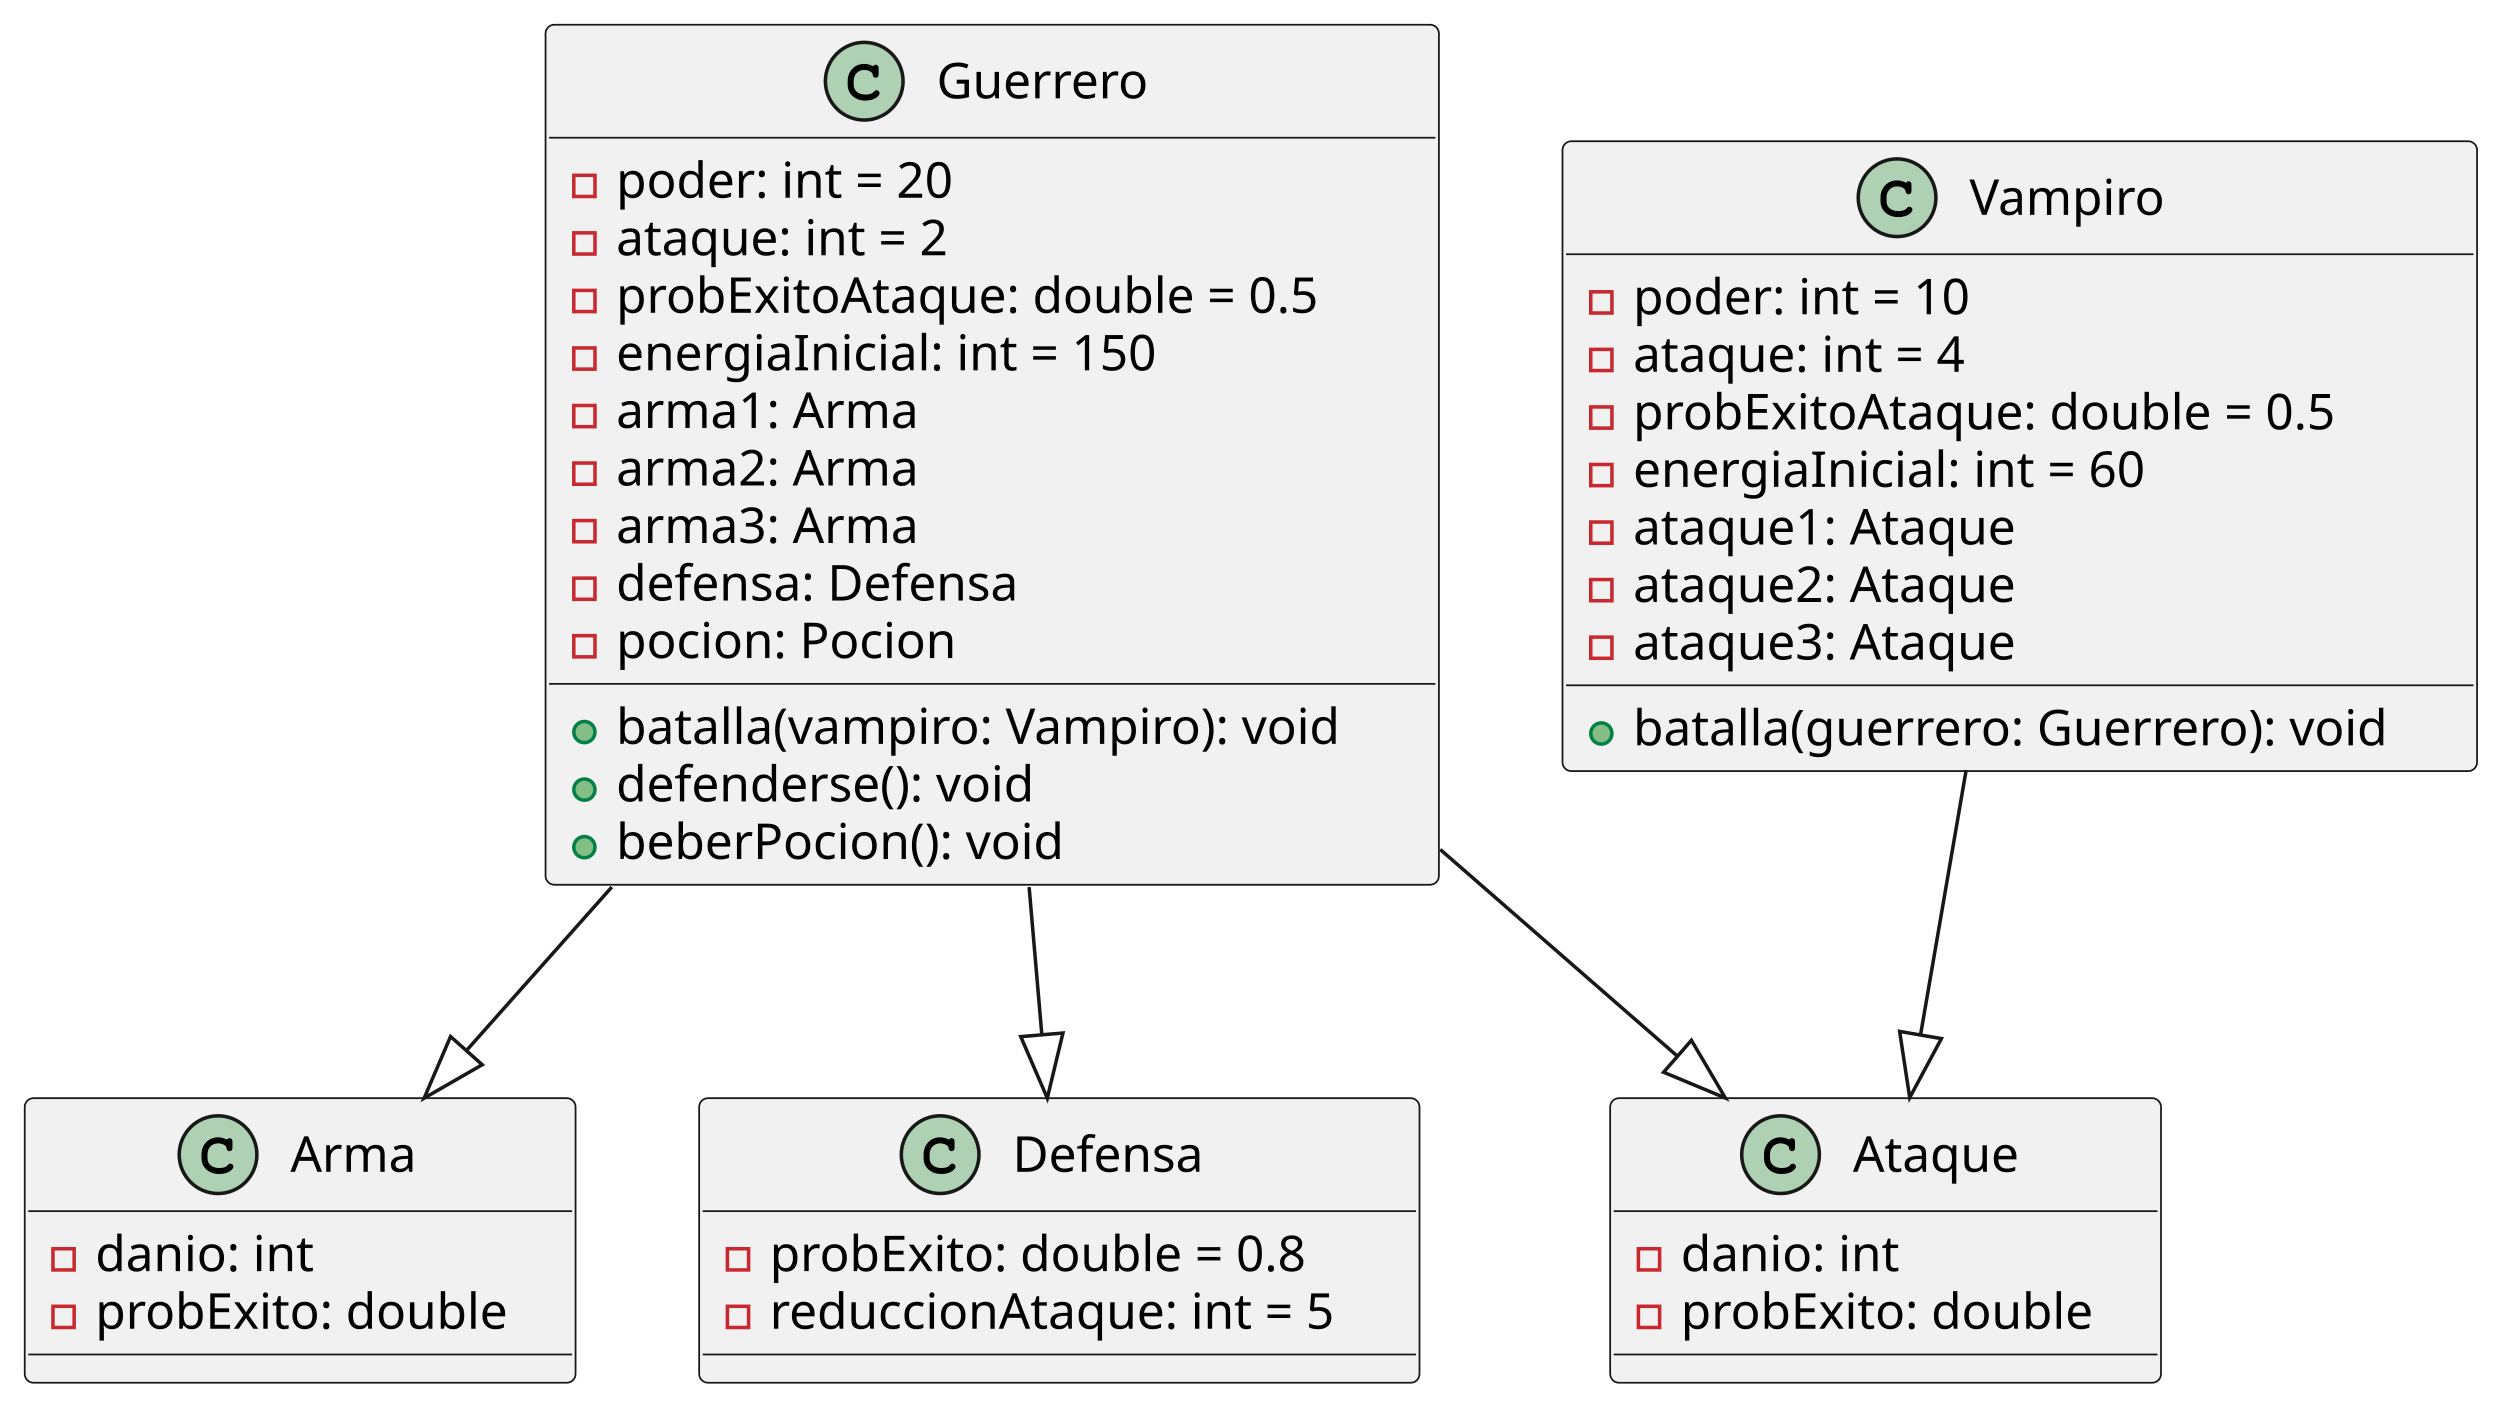
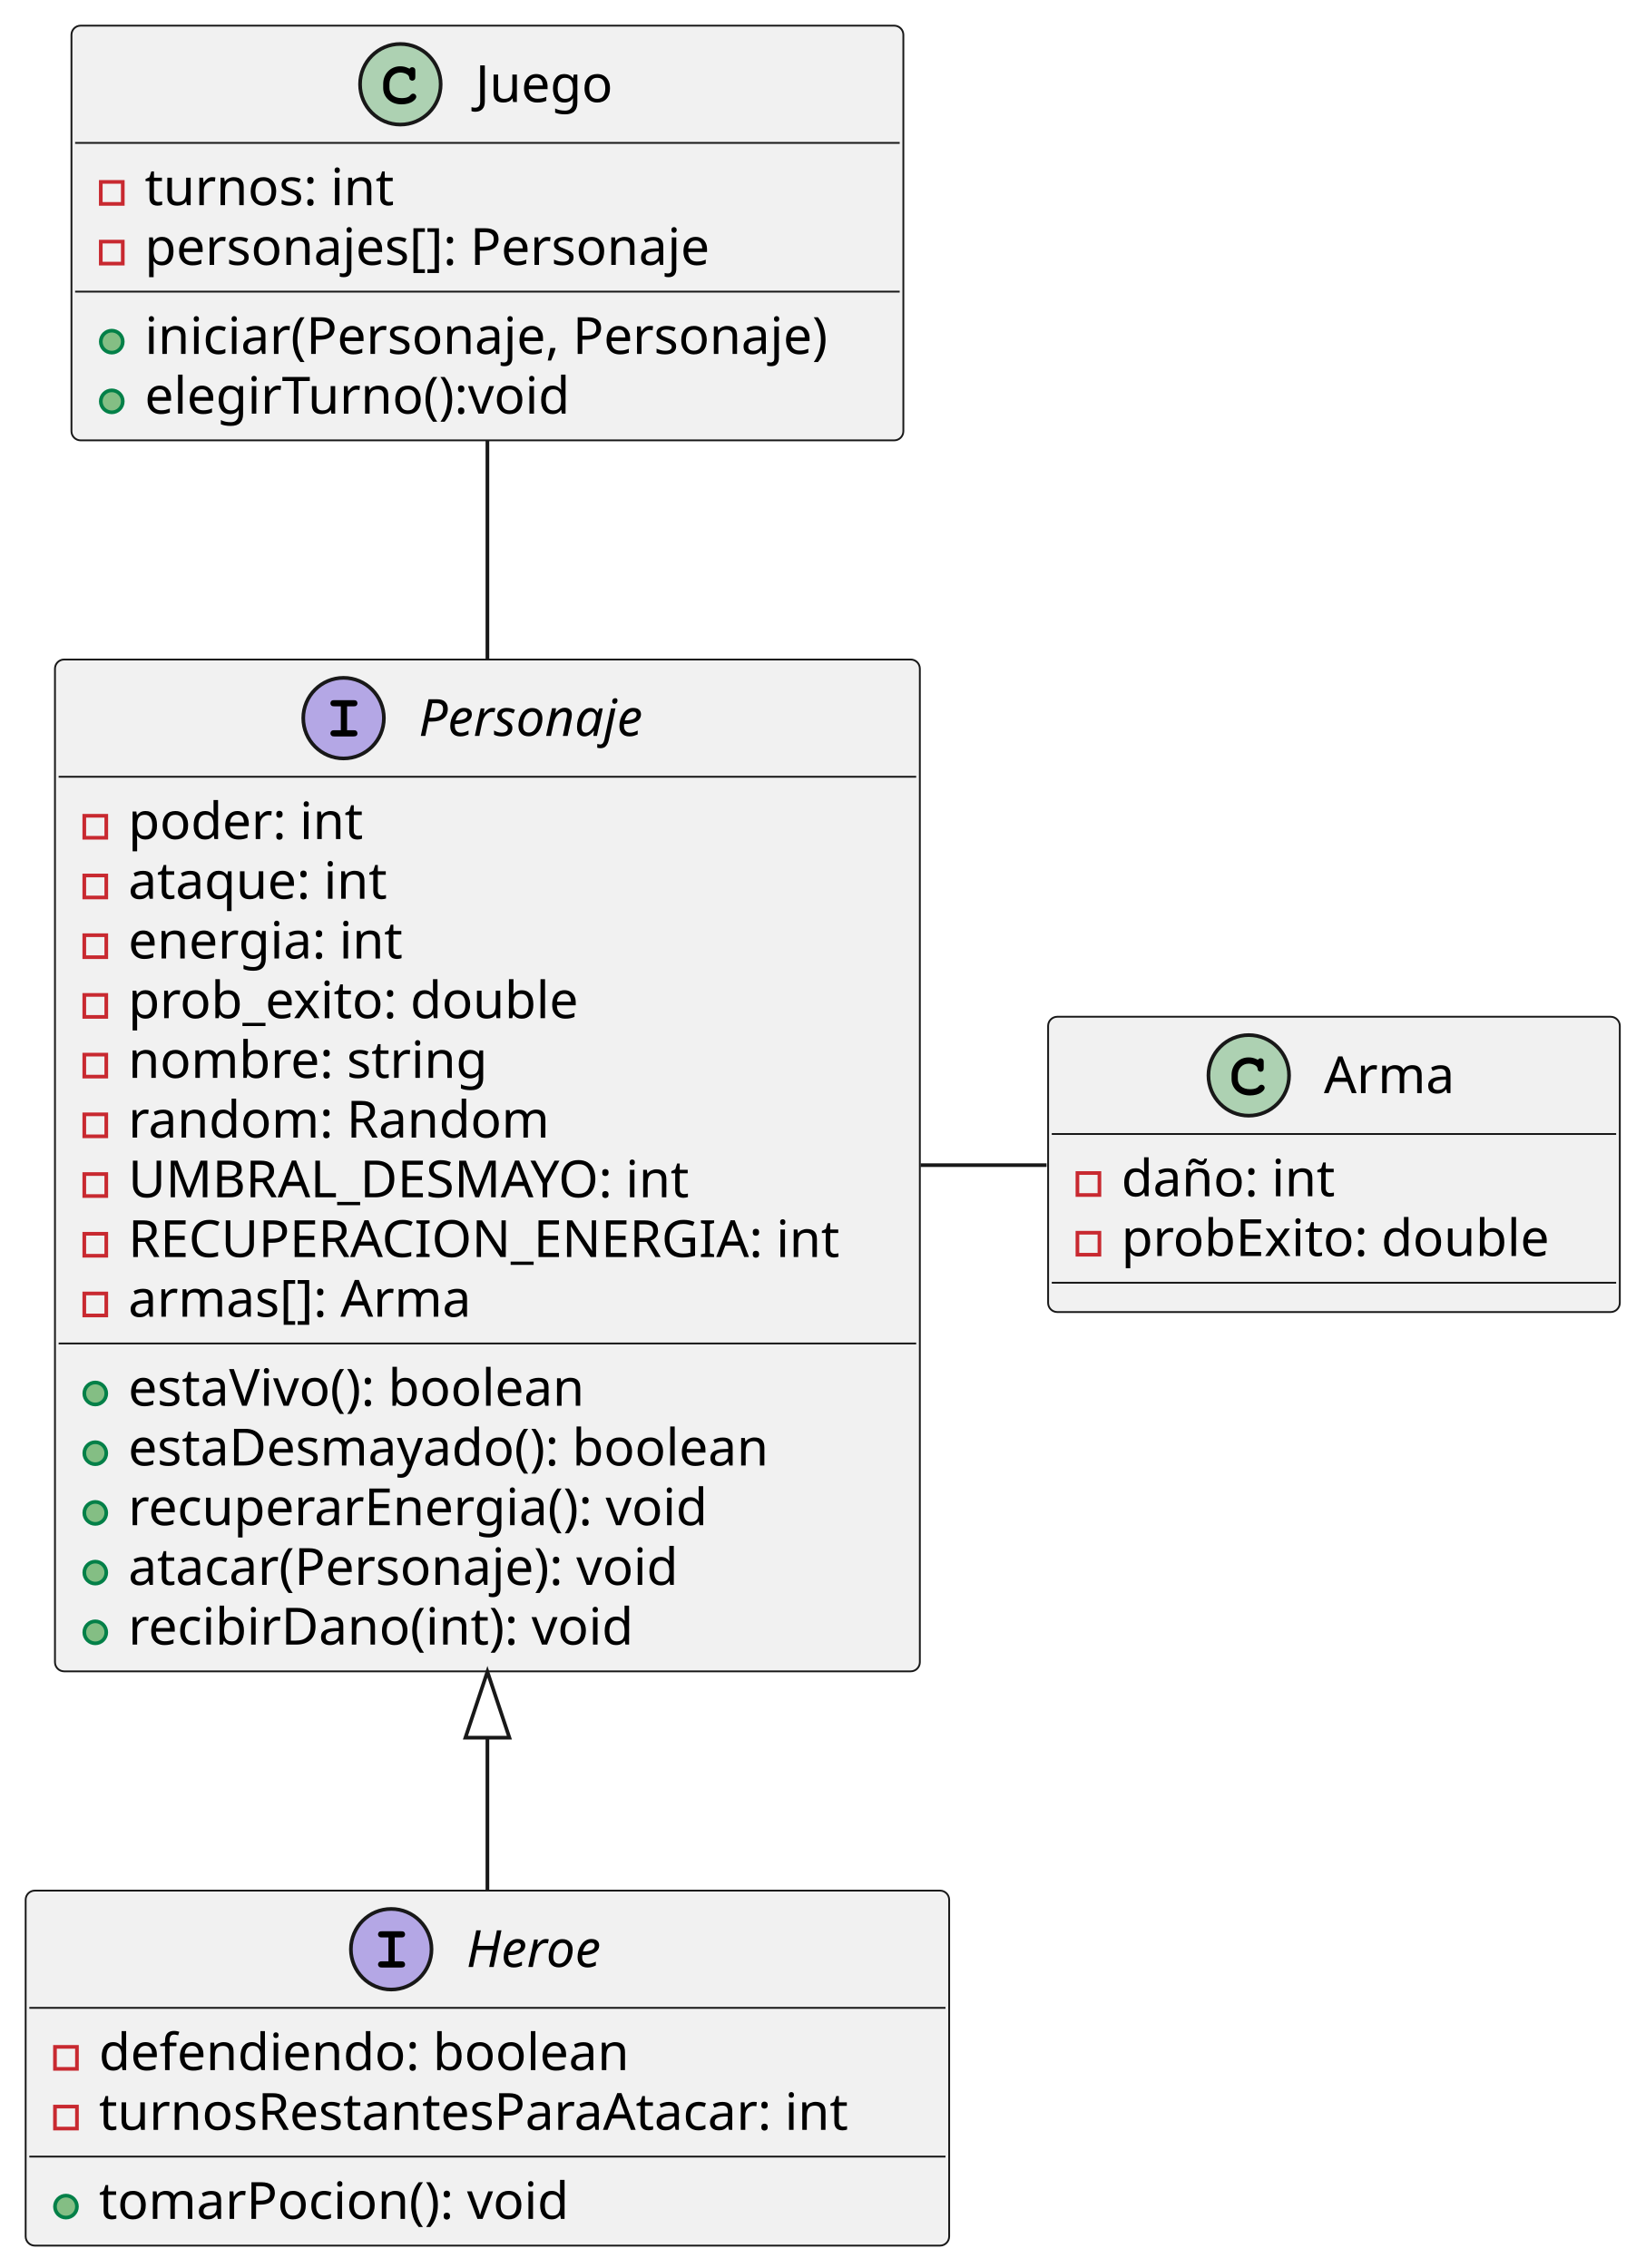
- <svg xmlns="http://www.w3.org/2000/svg" contentStyleType="text/css" height="398px" preserveAspectRatio="none" style="width:708px;height:398px;background:#FFFFFF;" version="1.1" viewBox="0 0 708 398" width="708px" zoomAndPan="magnify">
+ <svg xmlns="http://www.w3.org/2000/svg" contentStyleType="text/css" height="619px" preserveAspectRatio="none" style="width:449px;height:619px;background:#FFFFFF;" version="1.1" viewBox="0 0 449 619" width="449px" zoomAndPan="magnify">
  <defs />
  <g>
-     <g id="elem_Guerrero">
-       <rect codeLine="1" fill="#F1F1F1" height="243.562" id="Guerrero" rx="2.5" ry="2.5" style="stroke:#181818;stroke-width:0.5;" width="253" x="154.5" y="7" />
-       <ellipse cx="244.75" cy="23" fill="#ADD1B2" rx="11" ry="11" style="stroke:#181818;stroke-width:1.0;" />
-       <path d="M247.094,18.672 C246.156,18.234 245.562,18.094 244.688,18.094 C242.062,18.094 240.062,20.172 240.062,22.891 L240.062,24.016 C240.062,26.594 242.172,28.484 245.062,28.484 C246.281,28.484 247.438,28.188 248.188,27.641 C248.766,27.234 249.094,26.781 249.094,26.391 C249.094,25.938 248.703,25.547 248.234,25.547 C248.016,25.547 247.812,25.625 247.625,25.812 C247.172,26.297 247.172,26.297 246.984,26.391 C246.562,26.656 245.875,26.781 245.109,26.781 C243.062,26.781 241.766,25.688 241.766,23.984 L241.766,22.891 C241.766,21.109 243.016,19.797 244.75,19.797 C245.328,19.797 245.938,19.953 246.406,20.203 C246.891,20.484 247.062,20.703 247.156,21.109 C247.219,21.516 247.25,21.641 247.391,21.766 C247.531,21.906 247.766,22.016 247.984,22.016 C248.25,22.016 248.516,21.875 248.688,21.656 C248.797,21.5 248.828,21.312 248.828,20.891 L248.828,19.469 C248.828,19.031 248.812,18.906 248.719,18.75 C248.562,18.484 248.281,18.344 247.984,18.344 C247.688,18.344 247.484,18.438 247.266,18.75 L247.094,18.672 Z " fill="#000000" />
-       <text fill="#000000" font-family="sans-serif" font-size="14" lengthAdjust="spacing" textLength="64" x="265.25" y="27.847">Guerrero</text>
-       <line style="stroke:#181818;stroke-width:0.5;" x1="155.5" x2="406.5" y1="39" y2="39" />
-       <rect fill="none" height="6" style="stroke:#C82930;stroke-width:1.0;" width="6" x="162.5" y="49.648" />
-       <text fill="#000000" font-family="sans-serif" font-size="14" lengthAdjust="spacing" textLength="108" x="174.5" y="55.995">poder: int = 20</text>
-       <rect fill="none" height="6" style="stroke:#C82930;stroke-width:1.0;" width="6" x="162.5" y="65.945" />
-       <text fill="#000000" font-family="sans-serif" font-size="14" lengthAdjust="spacing" textLength="105" x="174.5" y="72.292">ataque: int = 2</text>
-       <rect fill="none" height="6" style="stroke:#C82930;stroke-width:1.0;" width="6" x="162.5" y="82.242" />
-       <text fill="#000000" font-family="sans-serif" font-size="14" lengthAdjust="spacing" textLength="223" x="174.5" y="88.589">probExitoAtaque: double = 0.5</text>
-       <rect fill="none" height="6" style="stroke:#C82930;stroke-width:1.0;" width="6" x="162.5" y="98.539" />
-       <text fill="#000000" font-family="sans-serif" font-size="14" lengthAdjust="spacing" textLength="170" x="174.5" y="104.886">energiaInicial: int = 150</text>
-       <rect fill="none" height="6" style="stroke:#C82930;stroke-width:1.0;" width="6" x="162.5" y="114.836" />
-       <text fill="#000000" font-family="sans-serif" font-size="14" lengthAdjust="spacing" textLength="92" x="174.5" y="121.183">arma1: Arma</text>
-       <rect fill="none" height="6" style="stroke:#C82930;stroke-width:1.0;" width="6" x="162.5" y="131.133" />
-       <text fill="#000000" font-family="sans-serif" font-size="14" lengthAdjust="spacing" textLength="91" x="174.5" y="137.48">arma2: Arma</text>
-       <rect fill="none" height="6" style="stroke:#C82930;stroke-width:1.0;" width="6" x="162.5" y="147.43" />
-       <text fill="#000000" font-family="sans-serif" font-size="14" lengthAdjust="spacing" textLength="92" x="174.5" y="153.776">arma3: Arma</text>
-       <rect fill="none" height="6" style="stroke:#C82930;stroke-width:1.0;" width="6" x="162.5" y="163.727" />
-       <text fill="#000000" font-family="sans-serif" font-size="14" lengthAdjust="spacing" textLength="125" x="174.5" y="170.073">defensa: Defensa</text>
-       <rect fill="none" height="6" style="stroke:#C82930;stroke-width:1.0;" width="6" x="162.5" y="180.023" />
-       <text fill="#000000" font-family="sans-serif" font-size="14" lengthAdjust="spacing" textLength="106" x="174.5" y="186.37">pocion: Pocion</text>
-       <line style="stroke:#181818;stroke-width:0.5;" x1="155.5" x2="406.5" y1="193.672" y2="193.672" />
-       <ellipse cx="165.5" cy="207.32" fill="#84BE84" rx="3" ry="3" style="stroke:#038048;stroke-width:1.0;" />
-       <text fill="#000000" font-family="sans-serif" font-size="14" lengthAdjust="spacing" textLength="227" x="174.5" y="210.667">batalla(vampiro: Vampiro): void</text>
-       <ellipse cx="165.5" cy="223.617" fill="#84BE84" rx="3" ry="3" style="stroke:#038048;stroke-width:1.0;" />
-       <text fill="#000000" font-family="sans-serif" font-size="14" lengthAdjust="spacing" textLength="131" x="174.5" y="226.964">defenderse(): void</text>
-       <ellipse cx="165.5" cy="239.914" fill="#84BE84" rx="3" ry="3" style="stroke:#038048;stroke-width:1.0;" />
-       <text fill="#000000" font-family="sans-serif" font-size="14" lengthAdjust="spacing" textLength="141" x="174.5" y="243.261">beberPocion(): void</text>
+     <g id="elem_Juego">
+       <rect codeLine="1" fill="#F1F1F1" height="113.188" id="Juego" rx="2.5" ry="2.5" style="stroke:#181818;stroke-width:0.5;" width="227" x="19.5" y="7" />
+       <ellipse cx="109.25" cy="23" fill="#ADD1B2" rx="11" ry="11" style="stroke:#181818;stroke-width:1.0;" />
+       <path d="M111.594,18.672 C110.656,18.234 110.062,18.094 109.188,18.094 C106.562,18.094 104.562,20.172 104.562,22.891 L104.562,24.016 C104.562,26.594 106.672,28.484 109.562,28.484 C110.781,28.484 111.938,28.188 112.688,27.641 C113.266,27.234 113.594,26.781 113.594,26.391 C113.594,25.938 113.203,25.547 112.734,25.547 C112.516,25.547 112.312,25.625 112.125,25.812 C111.672,26.297 111.672,26.297 111.484,26.391 C111.062,26.656 110.375,26.781 109.609,26.781 C107.562,26.781 106.266,25.688 106.266,23.984 L106.266,22.891 C106.266,21.109 107.516,19.797 109.25,19.797 C109.828,19.797 110.438,19.953 110.906,20.203 C111.391,20.484 111.562,20.703 111.656,21.109 C111.719,21.516 111.75,21.641 111.891,21.766 C112.031,21.906 112.266,22.016 112.484,22.016 C112.75,22.016 113.016,21.875 113.188,21.656 C113.297,21.5 113.328,21.312 113.328,20.891 L113.328,19.469 C113.328,19.031 113.312,18.906 113.219,18.75 C113.062,18.484 112.781,18.344 112.484,18.344 C112.188,18.344 111.984,18.438 111.766,18.75 L111.594,18.672 Z " fill="#000000" />
+       <text fill="#000000" font-family="sans-serif" font-size="14" lengthAdjust="spacing" textLength="39" x="129.75" y="27.847">Juego</text>
+       <line style="stroke:#181818;stroke-width:0.5;" x1="20.5" x2="245.5" y1="39" y2="39" />
+       <rect fill="none" height="6" style="stroke:#C82930;stroke-width:1.0;" width="6" x="27.5" y="49.648" />
+       <text fill="#000000" font-family="sans-serif" font-size="14" lengthAdjust="spacing" textLength="75" x="39.5" y="55.995">turnos: int</text>
+       <rect fill="none" height="6" style="stroke:#C82930;stroke-width:1.0;" width="6" x="27.5" y="65.945" />
+       <text fill="#000000" font-family="sans-serif" font-size="14" lengthAdjust="spacing" textLength="167" x="39.5" y="72.292">personajes[]: Personaje</text>
+       <line style="stroke:#181818;stroke-width:0.5;" x1="20.5" x2="245.5" y1="79.594" y2="79.594" />
+       <ellipse cx="30.5" cy="93.242" fill="#84BE84" rx="3" ry="3" style="stroke:#038048;stroke-width:1.0;" />
+       <text fill="#000000" font-family="sans-serif" font-size="14" lengthAdjust="spacing" textLength="201" x="39.5" y="96.589">iniciar(Personaje, Personaje)</text>
+       <ellipse cx="30.5" cy="109.539" fill="#84BE84" rx="3" ry="3" style="stroke:#038048;stroke-width:1.0;" />
+       <text fill="#000000" font-family="sans-serif" font-size="14" lengthAdjust="spacing" textLength="127" x="39.5" y="112.886">elegirTurno():void</text>
    </g>
-     <g id="elem_Vampiro">
-       <rect codeLine="16" fill="#F1F1F1" height="178.375" id="Vampiro" rx="2.5" ry="2.5" style="stroke:#181818;stroke-width:0.5;" width="259" x="442.5" y="40" />
-       <ellipse cx="537.25" cy="56" fill="#ADD1B2" rx="11" ry="11" style="stroke:#181818;stroke-width:1.0;" />
-       <path d="M539.594,51.672 C538.656,51.234 538.062,51.094 537.188,51.094 C534.562,51.094 532.562,53.172 532.562,55.891 L532.562,57.016 C532.562,59.594 534.672,61.484 537.562,61.484 C538.781,61.484 539.938,61.188 540.688,60.641 C541.266,60.234 541.594,59.781 541.594,59.391 C541.594,58.938 541.203,58.547 540.734,58.547 C540.516,58.547 540.312,58.625 540.125,58.812 C539.672,59.297 539.672,59.297 539.484,59.391 C539.062,59.656 538.375,59.781 537.609,59.781 C535.562,59.781 534.266,58.688 534.266,56.984 L534.266,55.891 C534.266,54.109 535.516,52.797 537.25,52.797 C537.828,52.797 538.438,52.953 538.906,53.203 C539.391,53.484 539.562,53.703 539.656,54.109 C539.719,54.516 539.75,54.641 539.891,54.766 C540.031,54.906 540.266,55.016 540.484,55.016 C540.75,55.016 541.016,54.875 541.188,54.656 C541.297,54.5 541.328,54.312 541.328,53.891 L541.328,52.469 C541.328,52.031 541.312,51.906 541.219,51.75 C541.062,51.484 540.781,51.344 540.484,51.344 C540.188,51.344 539.984,51.438 539.766,51.75 L539.594,51.672 Z " fill="#000000" />
-       <text fill="#000000" font-family="sans-serif" font-size="14" lengthAdjust="spacing" textLength="61" x="557.75" y="60.847">Vampiro</text>
-       <line style="stroke:#181818;stroke-width:0.5;" x1="443.5" x2="700.5" y1="72" y2="72" />
-       <rect fill="none" height="6" style="stroke:#C82930;stroke-width:1.0;" width="6" x="450.5" y="82.648" />
-       <text fill="#000000" font-family="sans-serif" font-size="14" lengthAdjust="spacing" textLength="109" x="462.5" y="88.995">poder: int = 10</text>
-       <rect fill="none" height="6" style="stroke:#C82930;stroke-width:1.0;" width="6" x="450.5" y="98.945" />
-       <text fill="#000000" font-family="sans-serif" font-size="14" lengthAdjust="spacing" textLength="105" x="462.5" y="105.292">ataque: int = 4</text>
-       <rect fill="none" height="6" style="stroke:#C82930;stroke-width:1.0;" width="6" x="450.5" y="115.242" />
-       <text fill="#000000" font-family="sans-serif" font-size="14" lengthAdjust="spacing" textLength="223" x="462.5" y="121.589">probExitoAtaque: double = 0.5</text>
-       <rect fill="none" height="6" style="stroke:#C82930;stroke-width:1.0;" width="6" x="450.5" y="131.539" />
-       <text fill="#000000" font-family="sans-serif" font-size="14" lengthAdjust="spacing" textLength="161" x="462.5" y="137.886">energiaInicial: int = 60</text>
-       <rect fill="none" height="6" style="stroke:#C82930;stroke-width:1.0;" width="6" x="450.5" y="147.836" />
-       <text fill="#000000" font-family="sans-serif" font-size="14" lengthAdjust="spacing" textLength="118" x="462.5" y="154.183">ataque1: Ataque</text>
-       <rect fill="none" height="6" style="stroke:#C82930;stroke-width:1.0;" width="6" x="450.5" y="164.133" />
-       <text fill="#000000" font-family="sans-serif" font-size="14" lengthAdjust="spacing" textLength="117" x="462.5" y="170.48">ataque2: Ataque</text>
-       <rect fill="none" height="6" style="stroke:#C82930;stroke-width:1.0;" width="6" x="450.5" y="180.43" />
-       <text fill="#000000" font-family="sans-serif" font-size="14" lengthAdjust="spacing" textLength="118" x="462.5" y="186.776">ataque3: Ataque</text>
-       <line style="stroke:#181818;stroke-width:0.5;" x1="443.5" x2="700.5" y1="194.078" y2="194.078" />
-       <ellipse cx="453.5" cy="207.727" fill="#84BE84" rx="3" ry="3" style="stroke:#038048;stroke-width:1.0;" />
-       <text fill="#000000" font-family="sans-serif" font-size="14" lengthAdjust="spacing" textLength="233" x="462.5" y="211.073">batalla(guerrero: Guerrero): void</text>
+     <g id="elem_Personaje">
+       <rect codeLine="8" fill="#F1F1F1" height="276.156" id="Personaje" rx="2.5" ry="2.5" style="stroke:#181818;stroke-width:0.5;" width="236" x="15" y="180" />
+       <ellipse cx="93.75" cy="196" fill="#B4A7E5" rx="11" ry="11" style="stroke:#181818;stroke-width:1.0;" />
+       <path d="M94.703,192.781 L96.422,192.781 C96.812,192.781 97,192.75 97.125,192.672 C97.391,192.516 97.531,192.234 97.531,191.938 C97.531,191.672 97.422,191.406 97.188,191.234 C97.016,191.125 96.875,191.094 96.422,191.094 L91.281,191.094 C90.844,191.094 90.719,191.109 90.562,191.203 C90.312,191.359 90.156,191.656 90.156,191.938 C90.156,192.219 90.297,192.469 90.516,192.641 C90.672,192.75 90.859,192.781 91.281,192.781 L93,192.781 L93,199.297 L91.281,199.297 C90.844,199.297 90.719,199.312 90.562,199.422 C90.312,199.578 90.156,199.859 90.156,200.156 C90.156,200.406 90.297,200.672 90.516,200.828 C90.672,200.953 90.875,201 91.281,201 L96.422,201 C97.172,201 97.531,200.719 97.531,200.156 C97.531,199.875 97.422,199.625 97.188,199.453 C97.016,199.328 96.875,199.297 96.422,199.297 L94.703,199.297 L94.703,192.781 Z " fill="#000000" />
+       <text fill="#000000" font-family="sans-serif" font-size="14" font-style="italic" lengthAdjust="spacing" textLength="70" x="114.25" y="200.847">Personaje</text>
+       <line style="stroke:#181818;stroke-width:0.5;" x1="16" x2="250" y1="212" y2="212" />
+       <rect fill="none" height="6" style="stroke:#C82930;stroke-width:1.0;" width="6" x="23" y="222.648" />
+       <text fill="#000000" font-family="sans-serif" font-size="14" lengthAdjust="spacing" textLength="72" x="35" y="228.995">poder: int</text>
+       <rect fill="none" height="6" style="stroke:#C82930;stroke-width:1.0;" width="6" x="23" y="238.945" />
+       <text fill="#000000" font-family="sans-serif" font-size="14" lengthAdjust="spacing" textLength="78" x="35" y="245.292">ataque: int</text>
+       <rect fill="none" height="6" style="stroke:#C82930;stroke-width:1.0;" width="6" x="23" y="255.242" />
+       <text fill="#000000" font-family="sans-serif" font-size="14" lengthAdjust="spacing" textLength="83" x="35" y="261.589">energia: int</text>
+       <rect fill="none" height="6" style="stroke:#C82930;stroke-width:1.0;" width="6" x="23" y="271.539" />
+       <text fill="#000000" font-family="sans-serif" font-size="14" lengthAdjust="spacing" textLength="137" x="35" y="277.886">prob_exito: double</text>
+       <rect fill="none" height="6" style="stroke:#C82930;stroke-width:1.0;" width="6" x="23" y="287.836" />
+       <text fill="#000000" font-family="sans-serif" font-size="14" lengthAdjust="spacing" textLength="108" x="35" y="294.183">nombre: string</text>
+       <rect fill="none" height="6" style="stroke:#C82930;stroke-width:1.0;" width="6" x="23" y="304.133" />
+       <text fill="#000000" font-family="sans-serif" font-size="14" lengthAdjust="spacing" textLength="123" x="35" y="310.479">random: Random</text>
+       <rect fill="none" height="6" style="stroke:#C82930;stroke-width:1.0;" width="6" x="23" y="320.43" />
+       <text fill="#000000" font-family="sans-serif" font-size="14" lengthAdjust="spacing" textLength="166" x="35" y="326.776">UMBRAL_DESMAYO: int</text>
+       <rect fill="none" height="6" style="stroke:#C82930;stroke-width:1.0;" width="6" x="23" y="336.727" />
+       <text fill="#000000" font-family="sans-serif" font-size="14" lengthAdjust="spacing" textLength="210" x="35" y="343.073">RECUPERACION_ENERGIA: int</text>
+       <rect fill="none" height="6" style="stroke:#C82930;stroke-width:1.0;" width="6" x="23" y="353.023" />
+       <text fill="#000000" font-family="sans-serif" font-size="14" lengthAdjust="spacing" textLength="100" x="35" y="359.37">armas[]: Arma</text>
+       <line style="stroke:#181818;stroke-width:0.5;" x1="16" x2="250" y1="366.672" y2="366.672" />
+       <ellipse cx="26" cy="380.32" fill="#84BE84" rx="3" ry="3" style="stroke:#038048;stroke-width:1.0;" />
+       <text fill="#000000" font-family="sans-serif" font-size="14" lengthAdjust="spacing" textLength="139" x="35" y="383.667">estaVivo(): boolean</text>
+       <ellipse cx="26" cy="396.617" fill="#84BE84" rx="3" ry="3" style="stroke:#038048;stroke-width:1.0;" />
+       <text fill="#000000" font-family="sans-serif" font-size="14" lengthAdjust="spacing" textLength="191" x="35" y="399.964">estaDesmayado(): boolean</text>
+       <ellipse cx="26" cy="412.914" fill="#84BE84" rx="3" ry="3" style="stroke:#038048;stroke-width:1.0;" />
+       <text fill="#000000" font-family="sans-serif" font-size="14" lengthAdjust="spacing" textLength="173" x="35" y="416.261">recuperarEnergia(): void</text>
+       <ellipse cx="26" cy="429.211" fill="#84BE84" rx="3" ry="3" style="stroke:#038048;stroke-width:1.0;" />
+       <text fill="#000000" font-family="sans-serif" font-size="14" lengthAdjust="spacing" textLength="164" x="35" y="432.558">atacar(Personaje): void</text>
+       <ellipse cx="26" cy="445.508" fill="#84BE84" rx="3" ry="3" style="stroke:#038048;stroke-width:1.0;" />
+       <text fill="#000000" font-family="sans-serif" font-size="14" lengthAdjust="spacing" textLength="153" x="35" y="448.854">recibirDano(int): void</text>
+     </g>
+     <g id="elem_Heroe">
+       <rect codeLine="25" fill="#F1F1F1" height="96.891" id="Heroe" rx="2.5" ry="2.5" style="stroke:#181818;stroke-width:0.5;" width="252" x="7" y="516" />
+       <ellipse cx="106.75" cy="532" fill="#B4A7E5" rx="11" ry="11" style="stroke:#181818;stroke-width:1.0;" />
+       <path d="M107.703,528.781 L109.422,528.781 C109.812,528.781 110,528.75 110.125,528.672 C110.391,528.516 110.531,528.234 110.531,527.938 C110.531,527.672 110.422,527.406 110.188,527.234 C110.016,527.125 109.875,527.094 109.422,527.094 L104.281,527.094 C103.844,527.094 103.719,527.109 103.562,527.203 C103.312,527.359 103.156,527.656 103.156,527.938 C103.156,528.219 103.297,528.469 103.516,528.641 C103.672,528.75 103.859,528.781 104.281,528.781 L106,528.781 L106,535.297 L104.281,535.297 C103.844,535.297 103.719,535.312 103.562,535.422 C103.312,535.578 103.156,535.859 103.156,536.156 C103.156,536.406 103.297,536.672 103.516,536.828 C103.672,536.953 103.875,537 104.281,537 L109.422,537 C110.172,537 110.531,536.719 110.531,536.156 C110.531,535.875 110.422,535.625 110.188,535.453 C110.016,535.328 109.875,535.297 109.422,535.297 L107.703,535.297 L107.703,528.781 Z " fill="#000000" />
+       <text fill="#000000" font-family="sans-serif" font-size="14" font-style="italic" lengthAdjust="spacing" textLength="44" x="127.25" y="536.847">Heroe</text>
+       <line style="stroke:#181818;stroke-width:0.5;" x1="8" x2="258" y1="548" y2="548" />
+       <rect fill="none" height="6" style="stroke:#C82930;stroke-width:1.0;" width="6" x="15" y="558.648" />
+       <text fill="#000000" font-family="sans-serif" font-size="14" lengthAdjust="spacing" textLength="158" x="27" y="564.995">defendiendo: boolean</text>
+       <rect fill="none" height="6" style="stroke:#C82930;stroke-width:1.0;" width="6" x="15" y="574.945" />
+       <text fill="#000000" font-family="sans-serif" font-size="14" lengthAdjust="spacing" textLength="226" x="27" y="581.292">turnosRestantesParaAtacar: int</text>
+       <line style="stroke:#181818;stroke-width:0.5;" x1="8" x2="258" y1="588.594" y2="588.594" />
+       <ellipse cx="18" cy="602.242" fill="#84BE84" rx="3" ry="3" style="stroke:#038048;stroke-width:1.0;" />
+       <text fill="#000000" font-family="sans-serif" font-size="14" lengthAdjust="spacing" textLength="141" x="27" y="605.589">tomarPocion(): void</text>
    </g>
    <g id="elem_Arma">
-       <rect codeLine="27" fill="#F1F1F1" height="80.594" id="Arma" rx="2.5" ry="2.5" style="stroke:#181818;stroke-width:0.5;" width="156" x="7" y="311" />
-       <ellipse cx="61.75" cy="327" fill="#ADD1B2" rx="11" ry="11" style="stroke:#181818;stroke-width:1.0;" />
-       <path d="M64.094,322.672 C63.156,322.234 62.562,322.094 61.688,322.094 C59.062,322.094 57.062,324.172 57.062,326.891 L57.062,328.016 C57.062,330.594 59.172,332.484 62.062,332.484 C63.281,332.484 64.438,332.188 65.188,331.641 C65.766,331.234 66.094,330.781 66.094,330.391 C66.094,329.938 65.703,329.547 65.234,329.547 C65.016,329.547 64.812,329.625 64.625,329.812 C64.172,330.297 64.172,330.297 63.984,330.391 C63.562,330.656 62.875,330.781 62.109,330.781 C60.062,330.781 58.766,329.688 58.766,327.984 L58.766,326.891 C58.766,325.109 60.016,323.797 61.75,323.797 C62.328,323.797 62.938,323.953 63.406,324.203 C63.891,324.484 64.062,324.703 64.156,325.109 C64.219,325.516 64.25,325.641 64.391,325.766 C64.531,325.906 64.766,326.016 64.984,326.016 C65.25,326.016 65.516,325.875 65.688,325.656 C65.797,325.5 65.828,325.312 65.828,324.891 L65.828,323.469 C65.828,323.031 65.812,322.906 65.719,322.75 C65.562,322.484 65.281,322.344 64.984,322.344 C64.688,322.344 64.484,322.438 64.266,322.75 L64.094,322.672 Z " fill="#000000" />
-       <text fill="#000000" font-family="sans-serif" font-size="14" lengthAdjust="spacing" textLength="38" x="82.25" y="331.847">Arma</text>
-       <line style="stroke:#181818;stroke-width:0.5;" x1="8" x2="162" y1="343" y2="343" />
-       <rect fill="none" height="6" style="stroke:#C82930;stroke-width:1.0;" width="6" x="15" y="353.648" />
-       <text fill="#000000" font-family="sans-serif" font-size="14" lengthAdjust="spacing" textLength="68" x="27" y="359.995">danio: int</text>
-       <rect fill="none" height="6" style="stroke:#C82930;stroke-width:1.0;" width="6" x="15" y="369.945" />
-       <text fill="#000000" font-family="sans-serif" font-size="14" lengthAdjust="spacing" textLength="130" x="27" y="376.292">probExito: double</text>
-       <line style="stroke:#181818;stroke-width:0.5;" x1="8" x2="162" y1="383.594" y2="383.594" />
+       <rect codeLine="31" fill="#F1F1F1" height="80.594" id="Arma" rx="2.5" ry="2.5" style="stroke:#181818;stroke-width:0.5;" width="156" x="286" y="277.5" />
+       <ellipse cx="340.75" cy="293.5" fill="#ADD1B2" rx="11" ry="11" style="stroke:#181818;stroke-width:1.0;" />
+       <path d="M343.094,289.172 C342.156,288.734 341.562,288.594 340.688,288.594 C338.062,288.594 336.062,290.672 336.062,293.391 L336.062,294.516 C336.062,297.094 338.172,298.984 341.062,298.984 C342.281,298.984 343.438,298.688 344.188,298.141 C344.766,297.734 345.094,297.281 345.094,296.891 C345.094,296.438 344.703,296.047 344.234,296.047 C344.016,296.047 343.812,296.125 343.625,296.312 C343.172,296.797 343.172,296.797 342.984,296.891 C342.562,297.156 341.875,297.281 341.109,297.281 C339.062,297.281 337.766,296.188 337.766,294.484 L337.766,293.391 C337.766,291.609 339.016,290.297 340.75,290.297 C341.328,290.297 341.938,290.453 342.406,290.703 C342.891,290.984 343.062,291.203 343.156,291.609 C343.219,292.016 343.25,292.141 343.391,292.266 C343.531,292.406 343.766,292.516 343.984,292.516 C344.25,292.516 344.516,292.375 344.688,292.156 C344.797,292 344.828,291.812 344.828,291.391 L344.828,289.969 C344.828,289.531 344.812,289.406 344.719,289.25 C344.562,288.984 344.281,288.844 343.984,288.844 C343.688,288.844 343.484,288.938 343.266,289.25 L343.094,289.172 Z " fill="#000000" />
+       <text fill="#000000" font-family="sans-serif" font-size="14" lengthAdjust="spacing" textLength="38" x="361.25" y="298.347">Arma</text>
+       <line style="stroke:#181818;stroke-width:0.5;" x1="287" x2="441" y1="309.5" y2="309.5" />
+       <rect fill="none" height="6" style="stroke:#C82930;stroke-width:1.0;" width="6" x="294" y="320.148" />
+       <text fill="#000000" font-family="sans-serif" font-size="14" lengthAdjust="spacing" textLength="64" x="306" y="326.495">daño: int</text>
+       <rect fill="none" height="6" style="stroke:#C82930;stroke-width:1.0;" width="6" x="294" y="336.445" />
+       <text fill="#000000" font-family="sans-serif" font-size="14" lengthAdjust="spacing" textLength="130" x="306" y="342.792">probExito: double</text>
+       <line style="stroke:#181818;stroke-width:0.5;" x1="287" x2="441" y1="350.094" y2="350.094" />
    </g>
-     <g id="elem_Defensa">
-       <rect codeLine="32" fill="#F1F1F1" height="80.594" id="Defensa" rx="2.5" ry="2.5" style="stroke:#181818;stroke-width:0.5;" width="204" x="198" y="311" />
-       <ellipse cx="266.25" cy="327" fill="#ADD1B2" rx="11" ry="11" style="stroke:#181818;stroke-width:1.0;" />
-       <path d="M268.594,322.672 C267.656,322.234 267.062,322.094 266.188,322.094 C263.562,322.094 261.562,324.172 261.562,326.891 L261.562,328.016 C261.562,330.594 263.672,332.484 266.562,332.484 C267.781,332.484 268.938,332.188 269.688,331.641 C270.266,331.234 270.594,330.781 270.594,330.391 C270.594,329.938 270.203,329.547 269.734,329.547 C269.516,329.547 269.312,329.625 269.125,329.812 C268.672,330.297 268.672,330.297 268.484,330.391 C268.062,330.656 267.375,330.781 266.609,330.781 C264.562,330.781 263.266,329.688 263.266,327.984 L263.266,326.891 C263.266,325.109 264.516,323.797 266.25,323.797 C266.828,323.797 267.438,323.953 267.906,324.203 C268.391,324.484 268.562,324.703 268.656,325.109 C268.719,325.516 268.75,325.641 268.891,325.766 C269.031,325.906 269.266,326.016 269.484,326.016 C269.75,326.016 270.016,325.875 270.188,325.656 C270.297,325.5 270.328,325.312 270.328,324.891 L270.328,323.469 C270.328,323.031 270.312,322.906 270.219,322.75 C270.062,322.484 269.781,322.344 269.484,322.344 C269.188,322.344 268.984,322.438 268.766,322.75 L268.594,322.672 Z " fill="#000000" />
-       <text fill="#000000" font-family="sans-serif" font-size="14" lengthAdjust="spacing" textLength="59" x="286.75" y="331.847">Defensa</text>
-       <line style="stroke:#181818;stroke-width:0.5;" x1="199" x2="401" y1="343" y2="343" />
-       <rect fill="none" height="6" style="stroke:#C82930;stroke-width:1.0;" width="6" x="206" y="353.648" />
-       <text fill="#000000" font-family="sans-serif" font-size="14" lengthAdjust="spacing" textLength="171" x="218" y="359.995">probExito: double = 0.8</text>
-       <rect fill="none" height="6" style="stroke:#C82930;stroke-width:1.0;" width="6" x="206" y="369.945" />
-       <text fill="#000000" font-family="sans-serif" font-size="14" lengthAdjust="spacing" textLength="178" x="218" y="376.292">reduccionAtaque: int = 5</text>
-       <line style="stroke:#181818;stroke-width:0.5;" x1="199" x2="401" y1="383.594" y2="383.594" />
+     <g id="link_Juego_Personaje">
+       <path codeLine="36" d="M133,120.225 C133,138.088 133,158.725 133,179.772 " fill="none" id="Juego-Personaje" style="stroke:#181818;stroke-width:1.0;" />
    </g>
-     <g id="elem_Ataque">
-       <rect codeLine="37" fill="#F1F1F1" height="80.594" id="Ataque" rx="2.5" ry="2.5" style="stroke:#181818;stroke-width:0.5;" width="156" x="456" y="311" />
-       <ellipse cx="504.25" cy="327" fill="#ADD1B2" rx="11" ry="11" style="stroke:#181818;stroke-width:1.0;" />
-       <path d="M506.594,322.672 C505.656,322.234 505.062,322.094 504.188,322.094 C501.562,322.094 499.562,324.172 499.562,326.891 L499.562,328.016 C499.562,330.594 501.672,332.484 504.562,332.484 C505.781,332.484 506.938,332.188 507.688,331.641 C508.266,331.234 508.594,330.781 508.594,330.391 C508.594,329.938 508.203,329.547 507.734,329.547 C507.516,329.547 507.312,329.625 507.125,329.812 C506.672,330.297 506.672,330.297 506.484,330.391 C506.062,330.656 505.375,330.781 504.609,330.781 C502.562,330.781 501.266,329.688 501.266,327.984 L501.266,326.891 C501.266,325.109 502.516,323.797 504.25,323.797 C504.828,323.797 505.438,323.953 505.906,324.203 C506.391,324.484 506.562,324.703 506.656,325.109 C506.719,325.516 506.75,325.641 506.891,325.766 C507.031,325.906 507.266,326.016 507.484,326.016 C507.75,326.016 508.016,325.875 508.188,325.656 C508.297,325.5 508.328,325.312 508.328,324.891 L508.328,323.469 C508.328,323.031 508.312,322.906 508.219,322.75 C508.062,322.484 507.781,322.344 507.484,322.344 C507.188,322.344 506.984,322.438 506.766,322.75 L506.594,322.672 Z " fill="#000000" />
-       <text fill="#000000" font-family="sans-serif" font-size="14" lengthAdjust="spacing" textLength="51" x="524.75" y="331.847">Ataque</text>
-       <line style="stroke:#181818;stroke-width:0.5;" x1="457" x2="611" y1="343" y2="343" />
-       <rect fill="none" height="6" style="stroke:#C82930;stroke-width:1.0;" width="6" x="464" y="353.648" />
-       <text fill="#000000" font-family="sans-serif" font-size="14" lengthAdjust="spacing" textLength="68" x="476" y="359.995">danio: int</text>
-       <rect fill="none" height="6" style="stroke:#C82930;stroke-width:1.0;" width="6" x="464" y="369.945" />
-       <text fill="#000000" font-family="sans-serif" font-size="14" lengthAdjust="spacing" textLength="130" x="476" y="376.292">probExito: double</text>
-       <line style="stroke:#181818;stroke-width:0.5;" x1="457" x2="611" y1="383.594" y2="383.594" />
+     <g id="link_Personaje_Arma">
+       <path codeLine="37" d="M251.207,318 C262.663,318 274.118,318 285.574,318 " fill="none" id="Personaje-Arma" style="stroke:#181818;stroke-width:1.0;" />
    </g>
-     <g id="link_Guerrero_Arma">
-       <path codeLine="42" d="M173.253,251.216 C154.039,272.832 147.287,280.426 132.077,297.538 " fill="none" id="Guerrero-to-Arma" style="stroke:#181818;stroke-width:1.0;" />
-       <polygon fill="none" points="120.119,310.991,136.562,301.524,127.593,293.552,120.119,310.991" style="stroke:#181818;stroke-width:1.0;" />
-     </g>
-     <g id="link_Guerrero_Defensa">
-       <path codeLine="43" d="M291.445,251.216 C293.307,272.832 293.575,275.946 295.05,293.058 " fill="none" id="Guerrero-to-Defensa" style="stroke:#181818;stroke-width:1.0;" />
-       <polygon fill="none" points="296.596,310.991,301.028,292.543,289.072,293.573,296.596,310.991" style="stroke:#181818;stroke-width:1.0;" />
-     </g>
-     <g id="link_Guerrero_Ataque">
-       <path codeLine="44" d="M407.871,240.573 C436.845,265.825 452.224,279.227 475.065,299.136 " fill="none" id="Guerrero-to-Ataque" style="stroke:#181818;stroke-width:1.0;" />
-       <polygon fill="none" points="488.635,310.962,479.008,294.612,471.123,303.659,488.635,310.962" style="stroke:#181818;stroke-width:1.0;" />
-     </g>
-     <g id="link_Vampiro_Ataque">
-       <path codeLine="46" d="M556.818,218.098 C551.277,250.246 548.342,267.277 543.889,293.116 " fill="none" id="Vampiro-to-Ataque" style="stroke:#181818;stroke-width:1.0;" />
-       <polygon fill="none" points="540.832,310.854,549.802,294.135,537.976,292.097,540.832,310.854" style="stroke:#181818;stroke-width:1.0;" />
+     <g id="link_Personaje_Heroe">
+       <path codeLine="38" d="M133,474.259 C133,495.594 133,498.31 133,515.755 " fill="none" id="Personaje-backto-Heroe" style="stroke:#181818;stroke-width:1.0;" />
+       <polygon fill="none" points="133,456.259,127,474.259,139,474.259,133,456.259" style="stroke:#181818;stroke-width:1.0;" />
    </g>
  </g>
</svg>
